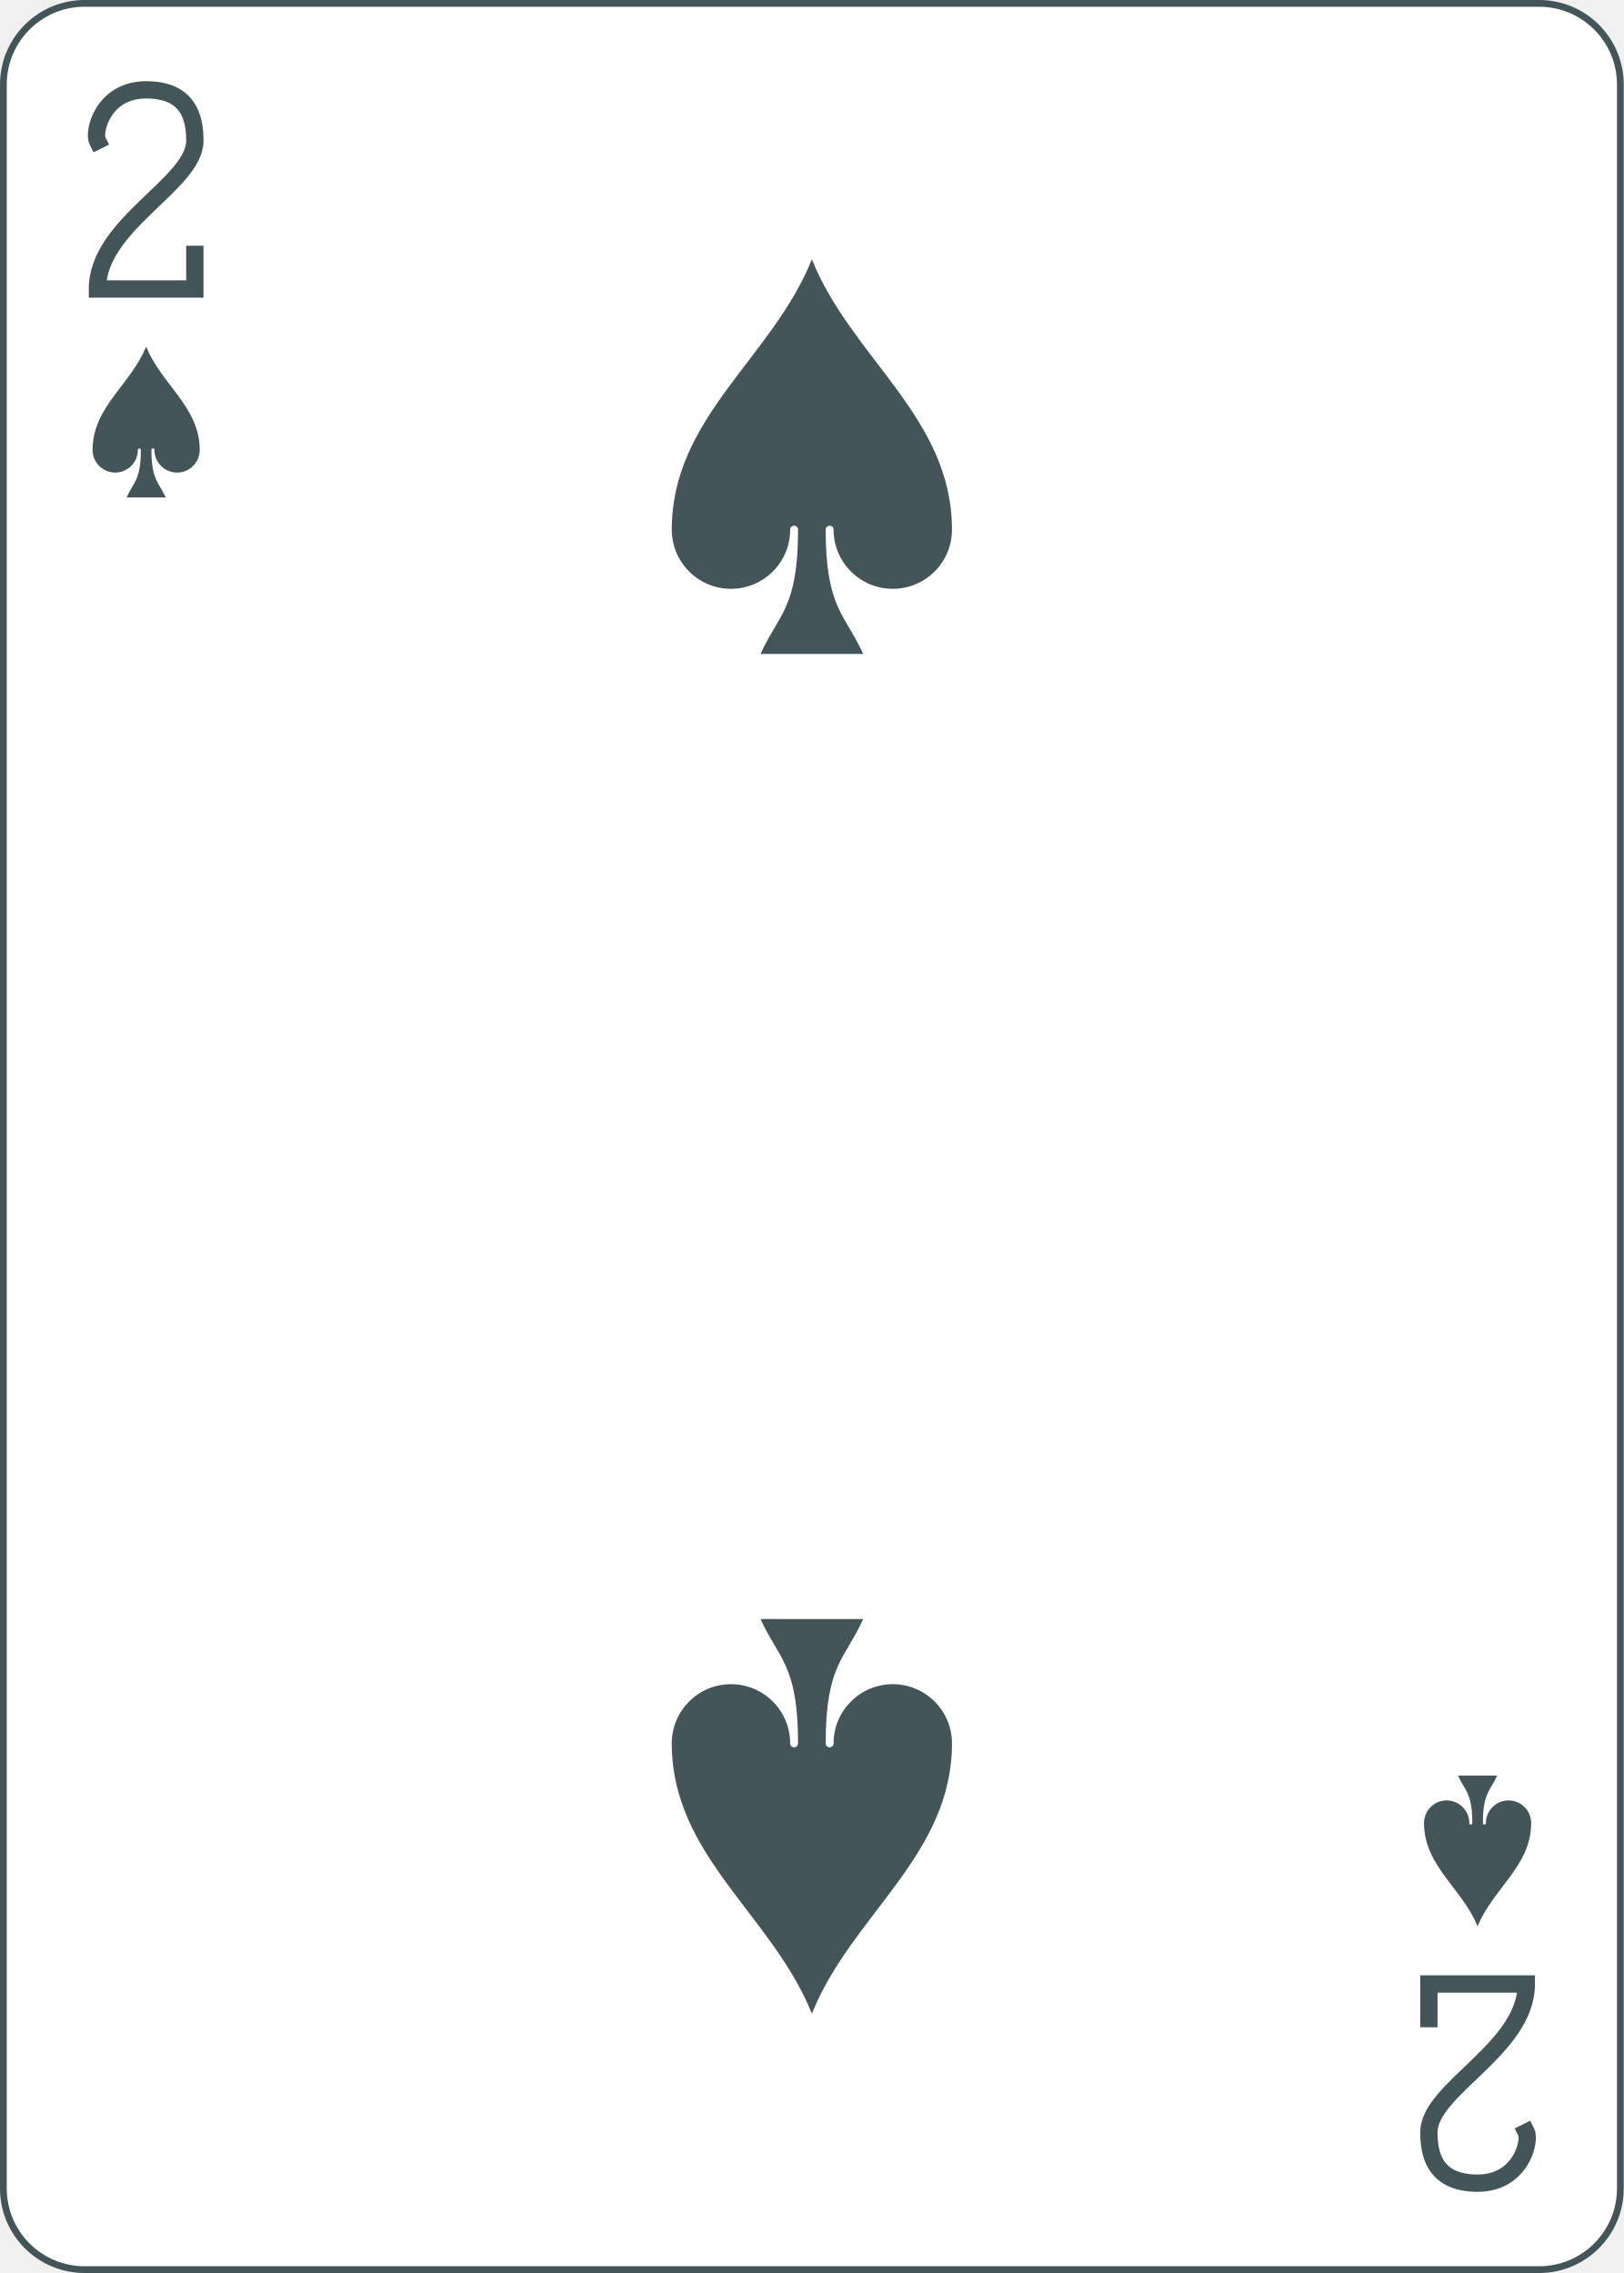
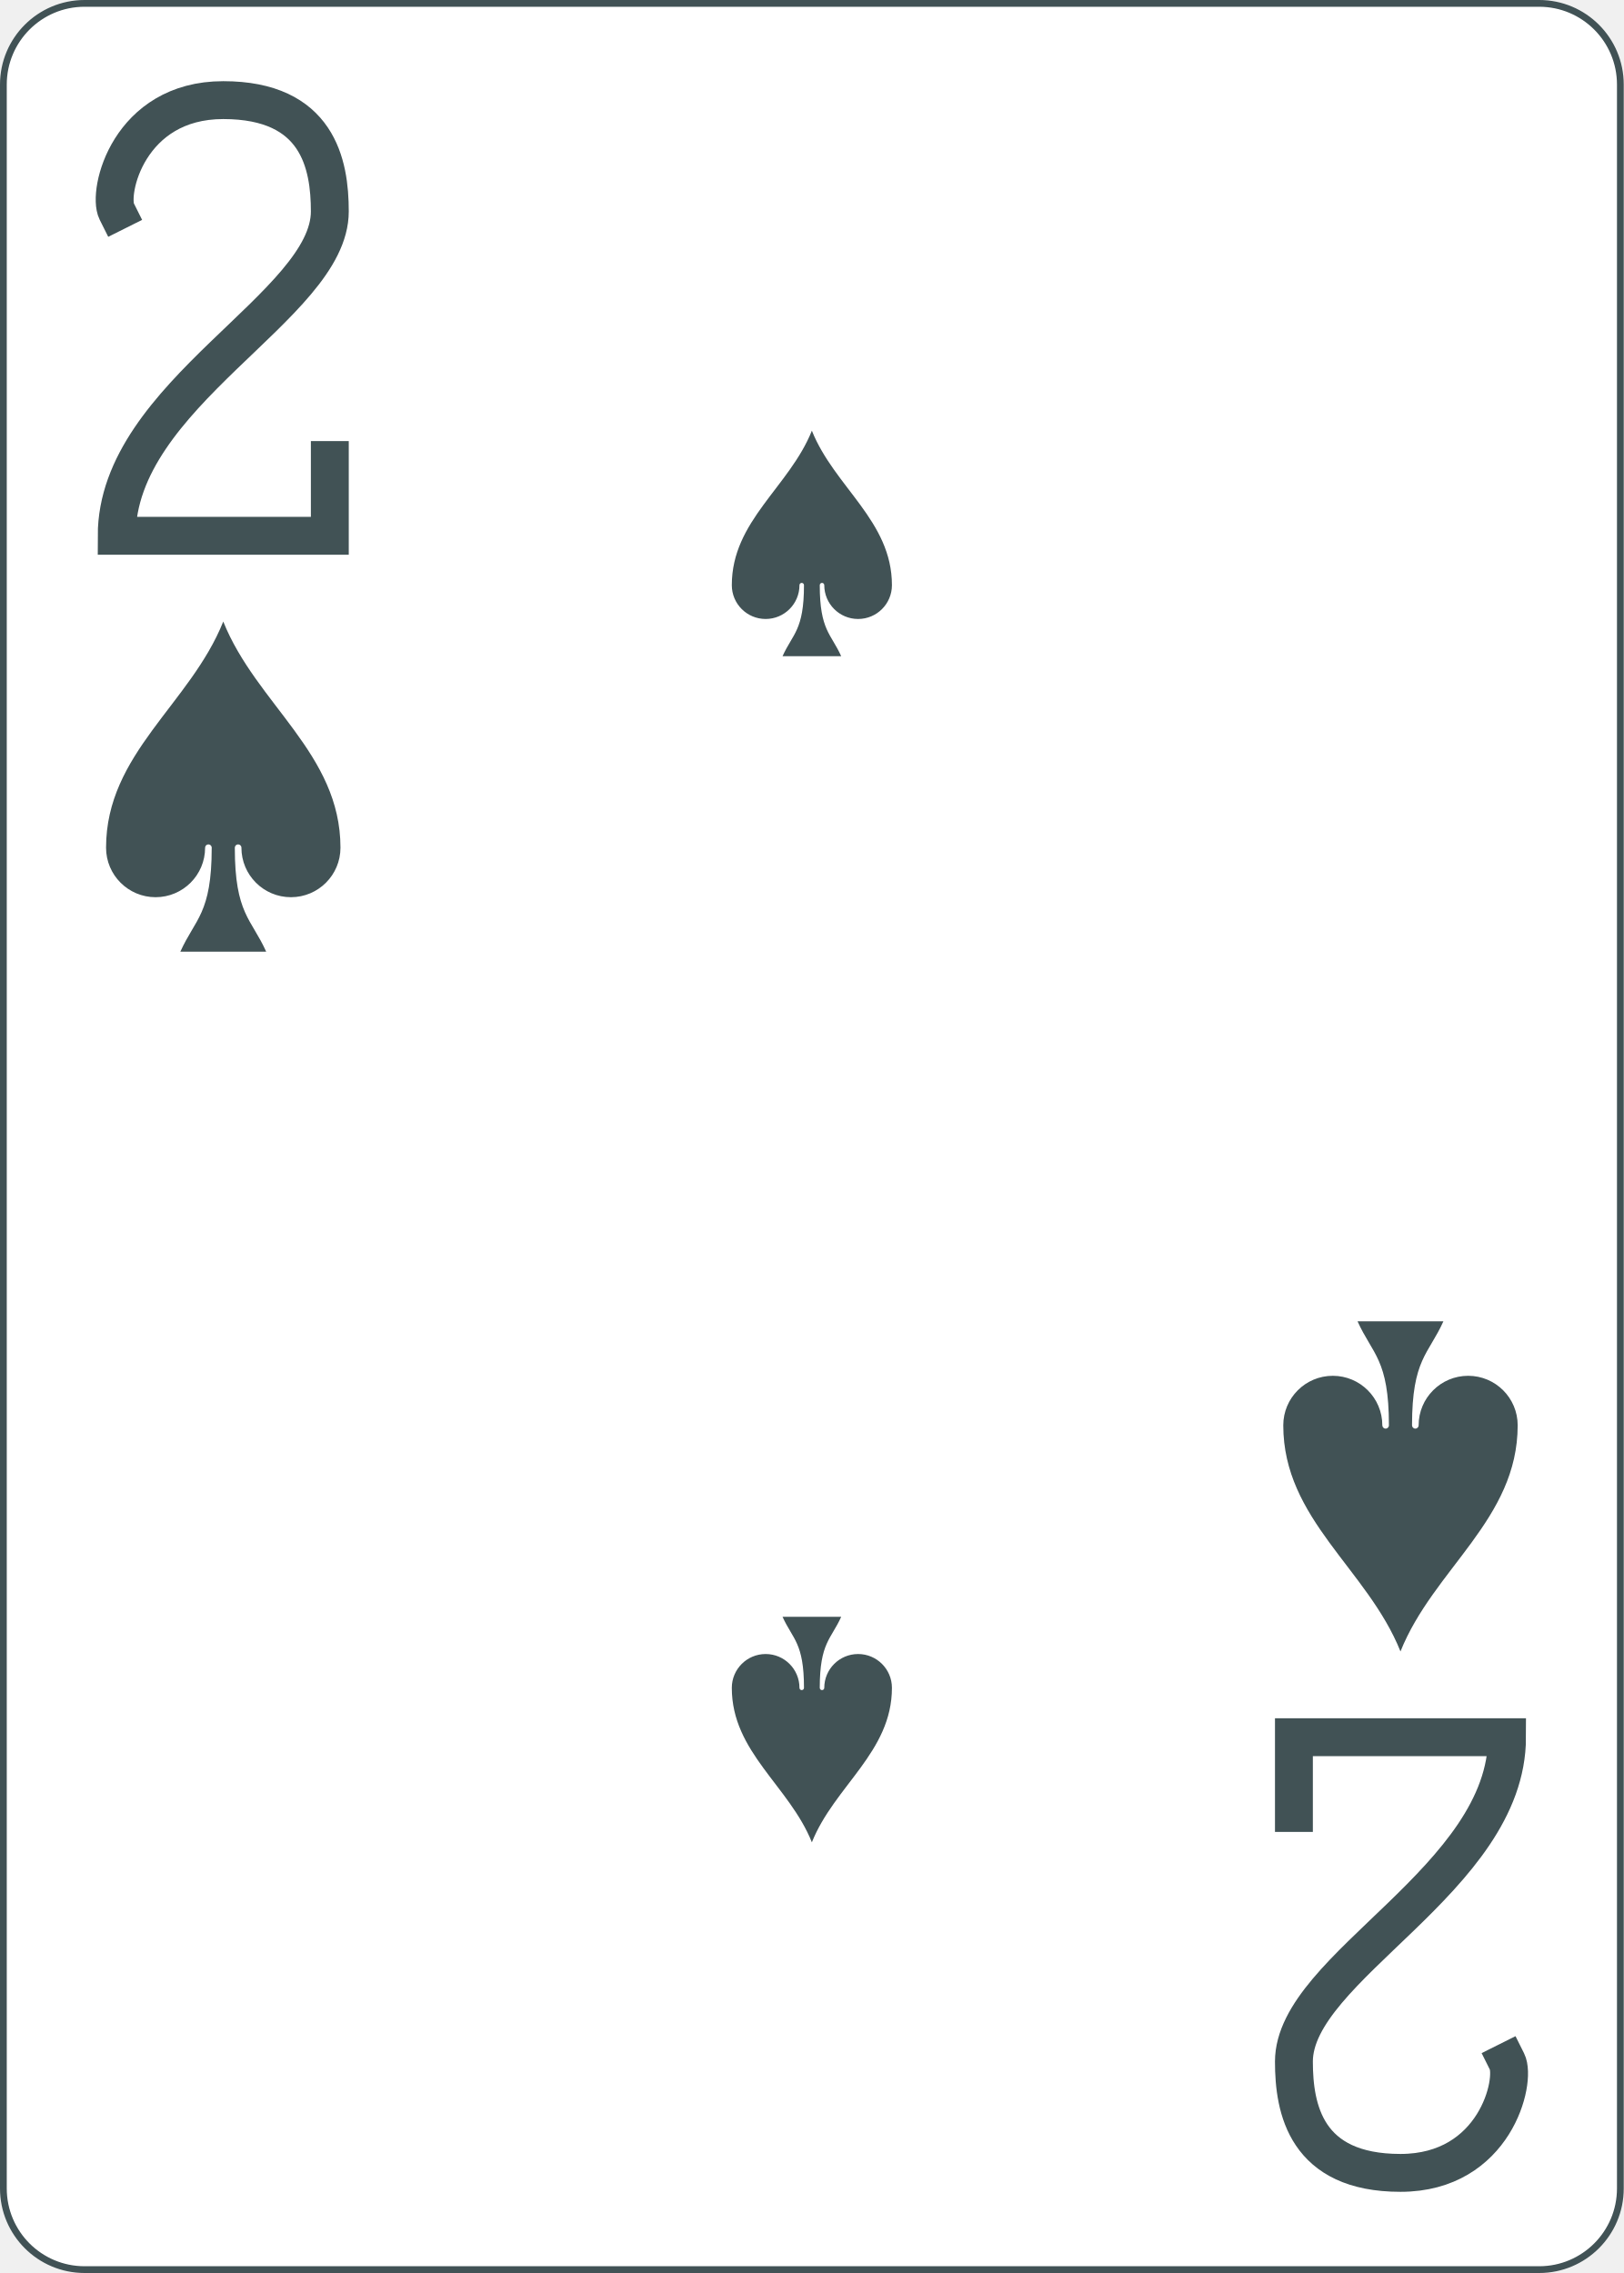
<svg xmlns="http://www.w3.org/2000/svg" xmlns:xlink="http://www.w3.org/1999/xlink" class="card" face="2S" height="3.5in" preserveAspectRatio="none" viewBox="-120 -168 240 336" width="2.5in">
  <defs>
    <symbol id="SS2" viewBox="-600 -600 1200 1200" preserveAspectRatio="xMinYMid">
-       <path d="M0 -500C100 -250 355 -100 355 185A150 150 0 0 1 55 185A10 10 0 0 0 35 185C35 385 85 400 130 500L-130 500C-85 400 -35 385 -35 185A10 10 0 0 0 -55 185A150 150 0 0 1 -355 185C-355 -100 -100 -250 0 -500Z" fill="#435558" />
+       <path d="M0 -500C100 -250 355 -100 355 185A150 150 0 0 1 55 185A10 10 0 0 0 35 185C35 385 85 400 130 500L-130 500C-85 400 -35 385 -35 185A10 10 0 0 0 -55 185A150 150 0 0 1 -355 185C-355 -100 -100 -250 0 -500Z" fill="#415255" />
    </symbol>
    <symbol id="VS2" viewBox="-500 -500 1000 1000" preserveAspectRatio="xMinYMid">
-       <path d="M-225 -225C-245 -265 -200 -460 0 -460C 200 -460 225 -325 225 -225C225 -25 -225 160 -225 460L225 460L225 300" stroke="#435558" stroke-width="80" stroke-linecap="square" stroke-miterlimit="1.5" fill="none" />
+       <path d="M-225 -225C-245 -265 -200 -460 0 -460C 200 -460 225 -325 225 -225C225 -25 -225 160 -225 460L225 460L225 300" stroke="#415255" stroke-width="80" stroke-linecap="square" stroke-miterlimit="1.5" fill="none" />
    </symbol>
  </defs>
-   <rect width="239" height="335" x="-119.5" y="-167.5" rx="12" ry="12" fill="white" stroke="#435558" />
-   <use xlink:href="#VS2" height="32" width="32" x="-114.4" y="-156" />
-   <use xlink:href="#SS2" height="26.769" width="26.769" x="-111.784" y="-119" />
-   <use xlink:href="#SS2" height="70" width="70" x="-35" y="-135.501" />
+   <rect width="239" height="335" x="-119.5" y="-167.5" rx="12" ry="12" fill="white" stroke="#415255" />
+   <use xlink:href="#VS2" height="70" width="70" x="-122" y="-156" />
+   <use xlink:href="#SS2" height="58.558" width="58.558" x="-116.279" y="-81" />
+   <use xlink:href="#SS2" height="40" width="40" x="-20" y="-107.668" />
  <g transform="rotate(180)">
-     <use xlink:href="#VS2" height="32" width="32" x="-114.4" y="-156" />
-     <use xlink:href="#SS2" height="26.769" width="26.769" x="-111.784" y="-119" />
-     <use xlink:href="#SS2" height="70" width="70" x="-35" y="-135.501" />
+     <use xlink:href="#VS2" height="70" width="70" x="-122" y="-156" />
+     <use xlink:href="#SS2" height="58.558" width="58.558" x="-116.279" y="-81" />
+     <use xlink:href="#SS2" height="40" width="40" x="-20" y="-107.668" />
  </g>
</svg>
